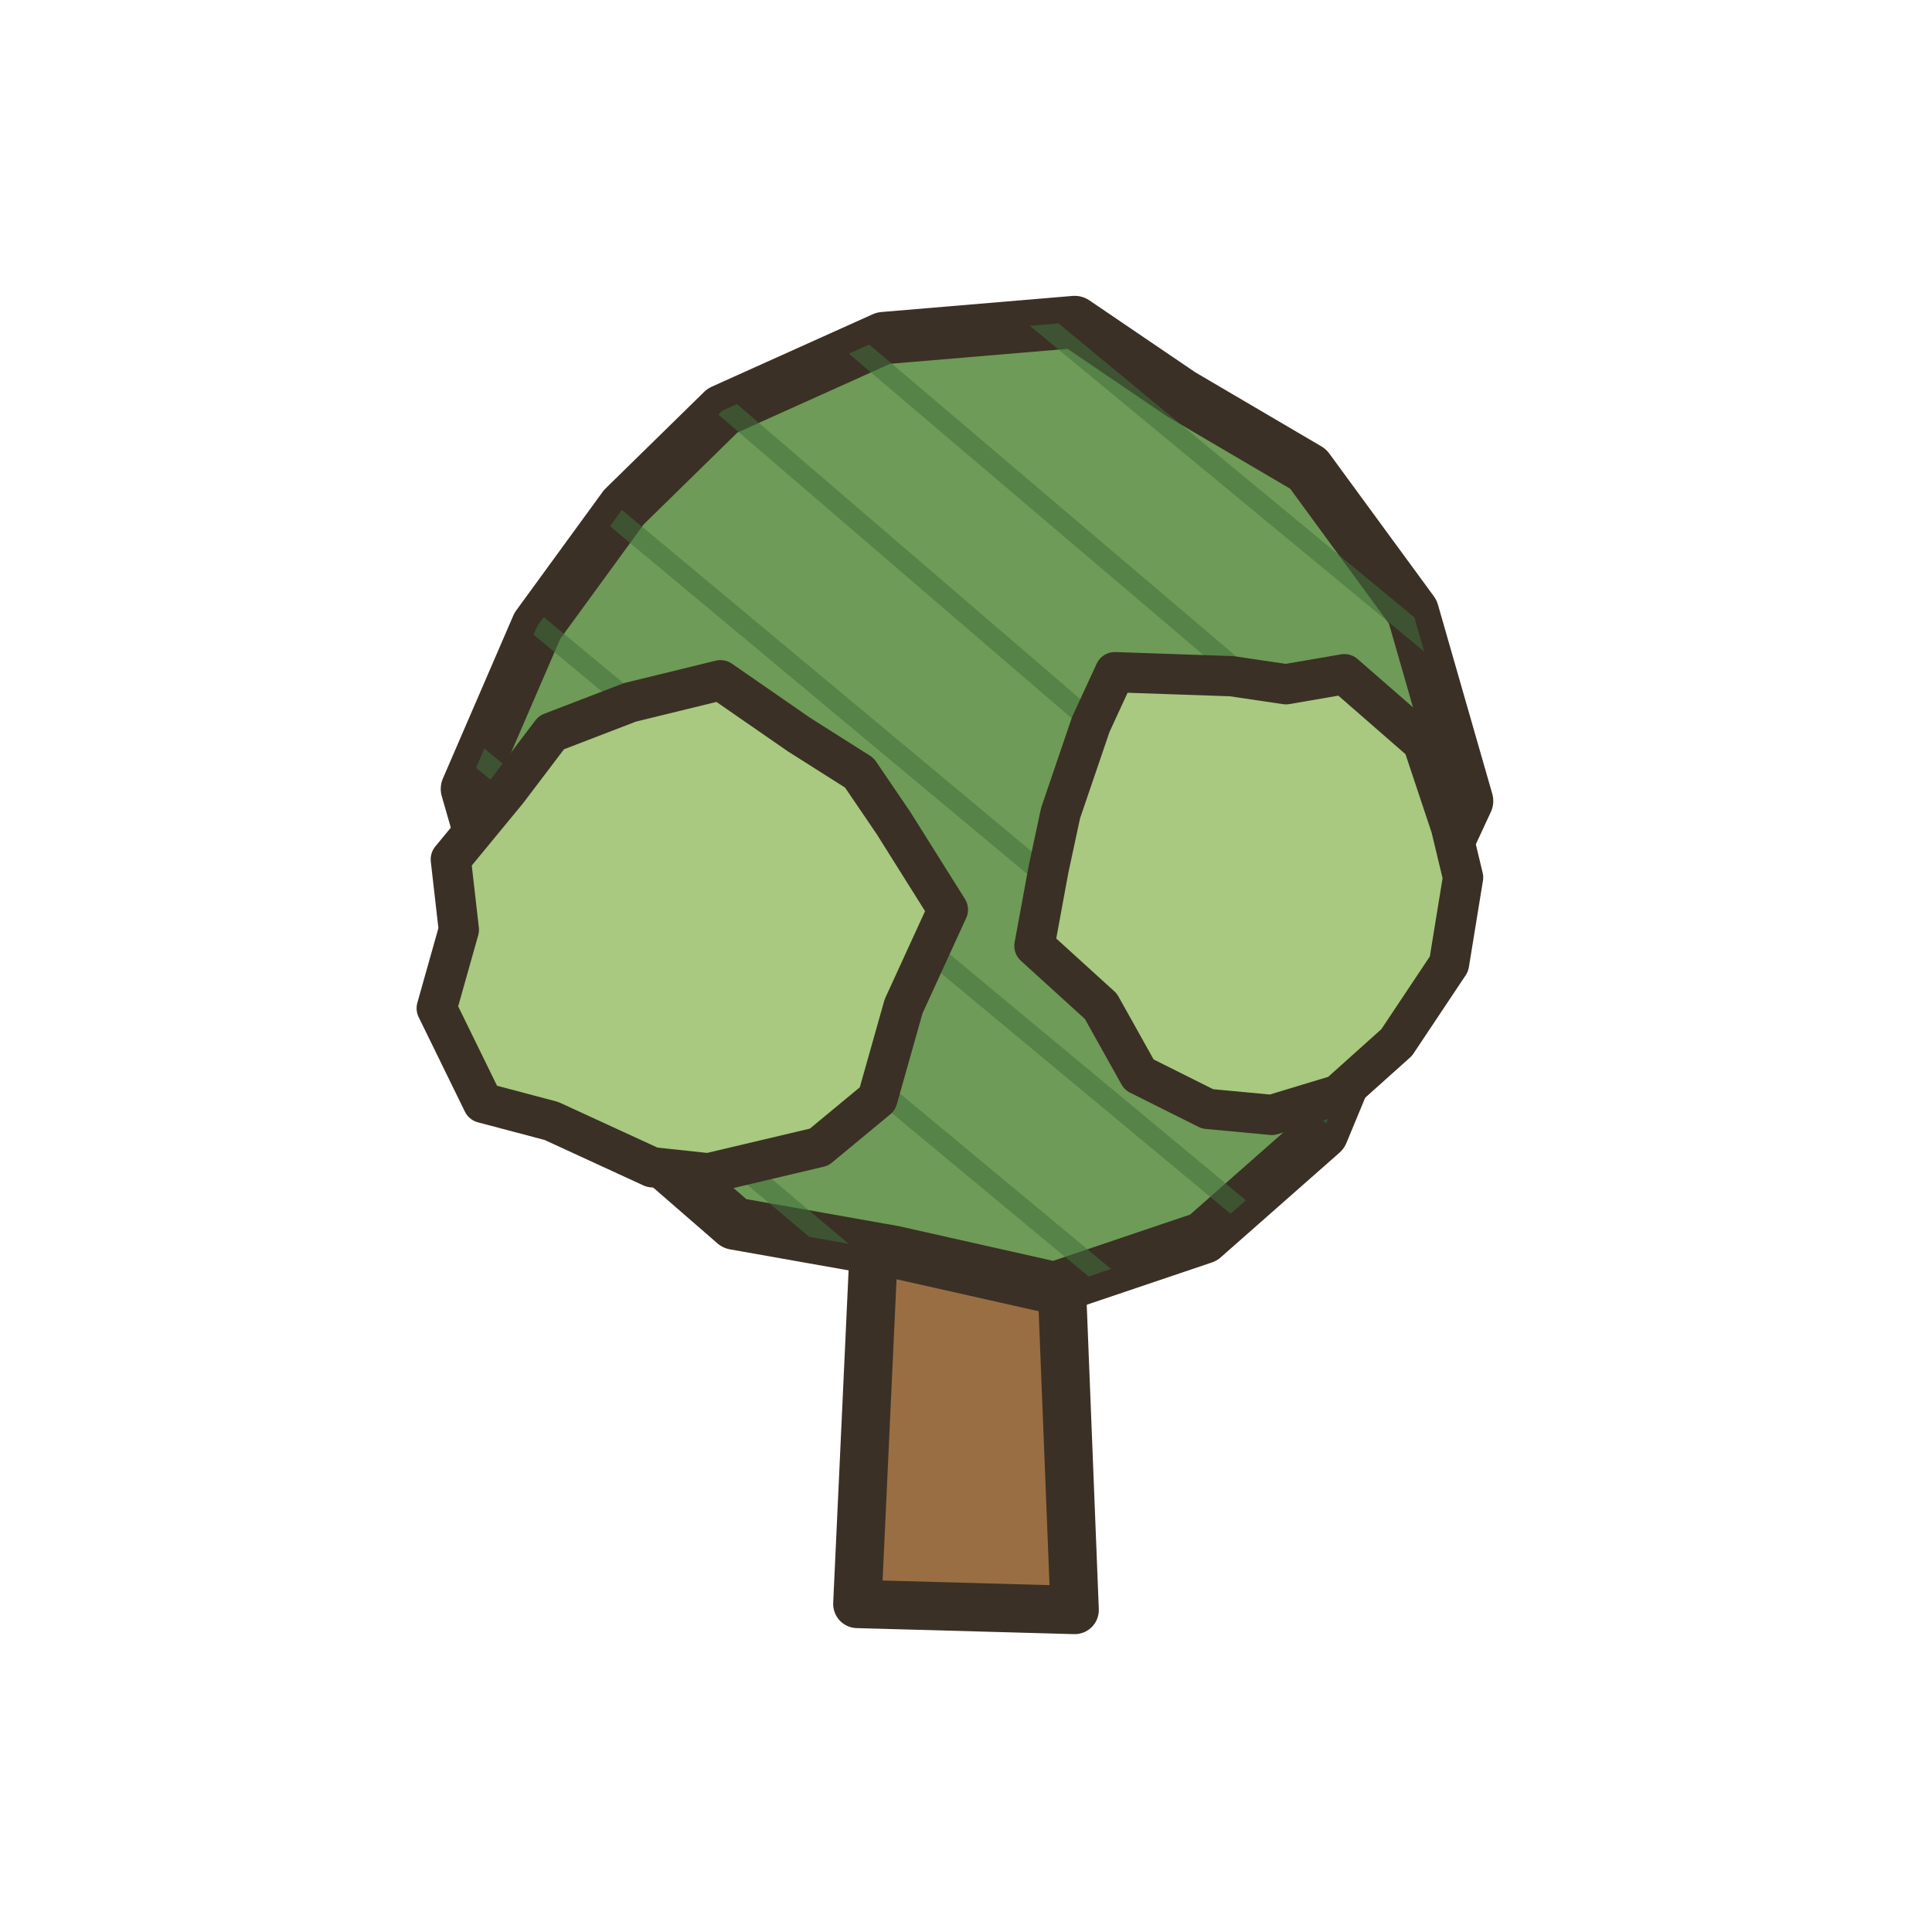
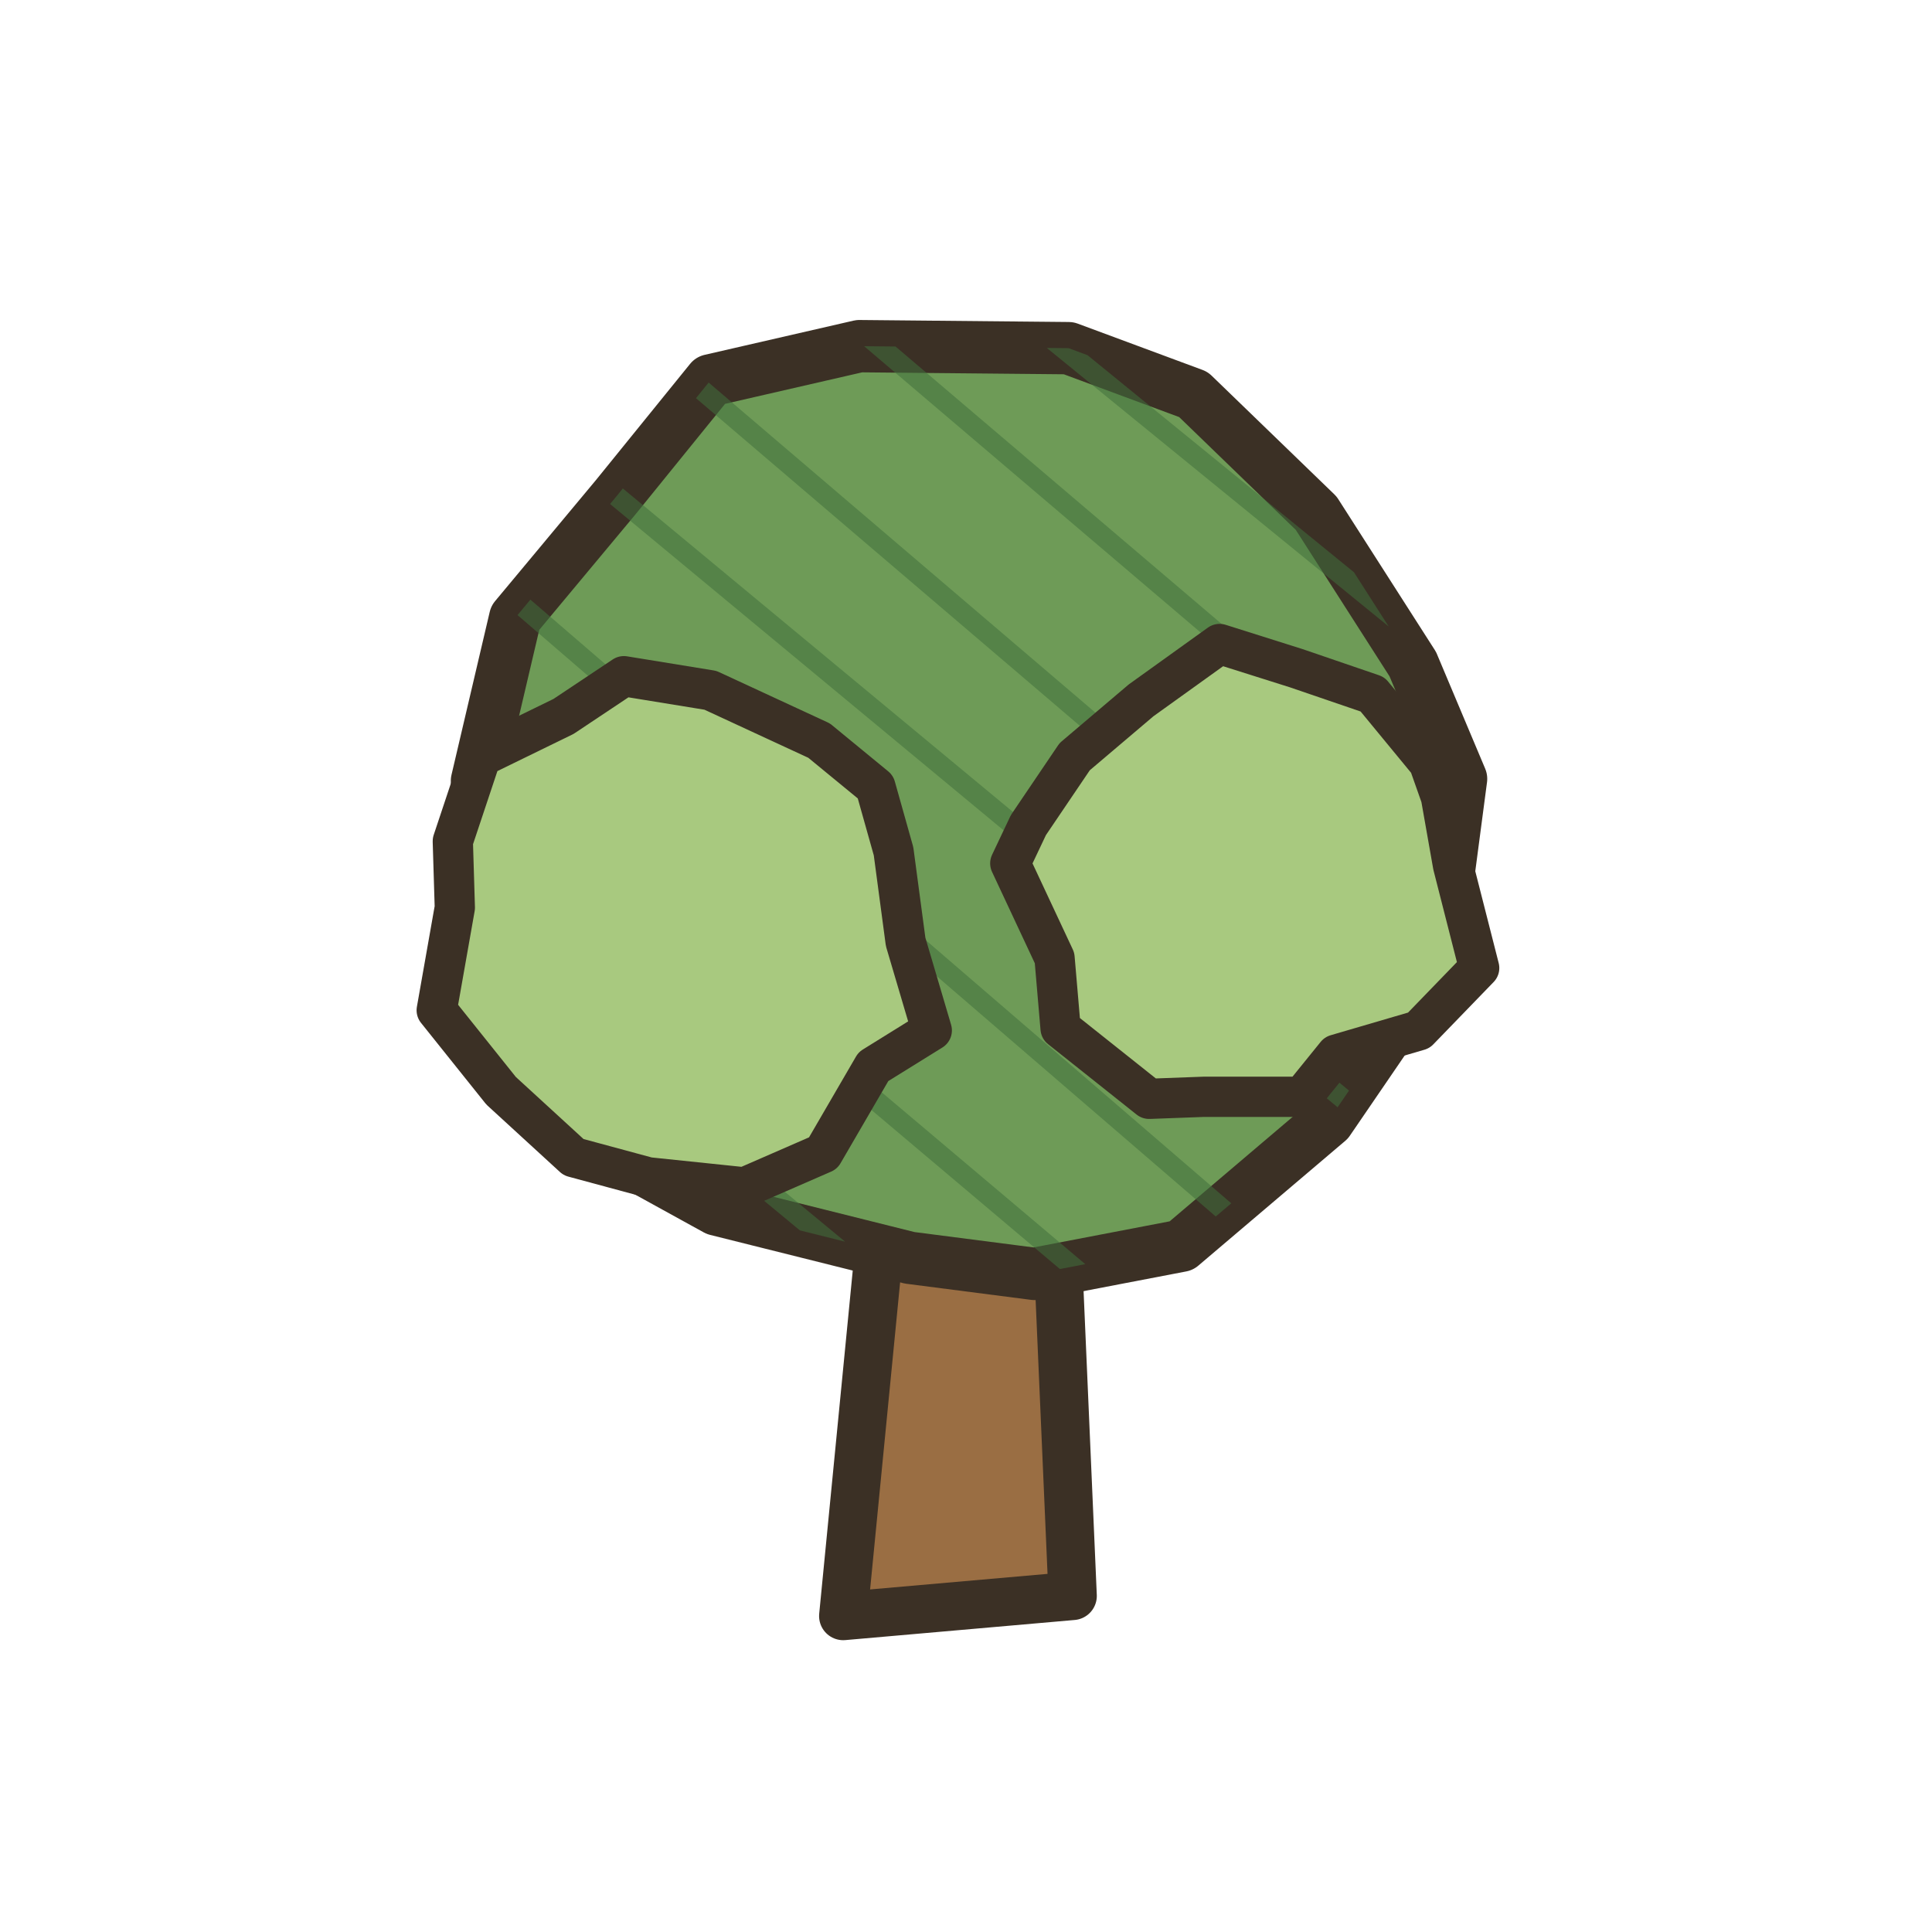
<svg xmlns="http://www.w3.org/2000/svg" viewBox="0 0 96 96" width="96" height="96">
-   <path d="M42.6,79.7L43.8,53.8L52.4,54.8L53.4,80.0Z" fill="#9A6E43" stroke="#3B3025" stroke-width="2.4" stroke-linecap="round" stroke-linejoin="round" />
-   <path d="M72.9,39.8L69.6,46.9L65.7,56.3L59.8,61.5L52.4,64.0L44.4,62.2L36.5,60.8L30.4,55.5L26.1,49.3L23.2,39.2L26.7,31.1L31.0,25.2L35.9,20.4L43.9,16.8L53.4,16.0L58.7,19.6L65.0,23.3L70.2,30.4Z" fill="#6E9B57" stroke="#3B3025" stroke-width="2.6" stroke-linecap="round" stroke-linejoin="round" />
+   <path d="M41.9,80.3L44.5,53.7L52.2,54.0L53.3,79.3Z" fill="#9A6E43" stroke="#3B3025" stroke-width="2.4" stroke-linecap="round" stroke-linejoin="round" />
+   <path d="M72.6,38.7L71.4,47.8L66.0,55.7L58.7,61.9L51.4,63.3L45.2,62.5L35.6,60.1L28.7,56.3L25.6,46.9L23.7,38.8L25.6,30.7L30.6,24.7L35.3,18.9L42.7,17.2L53.1,17.3L59.3,19.6L65.4,25.5L70.2,33.0Z" fill="#6E9B57" stroke="#3B3025" stroke-width="2.6" stroke-linecap="round" stroke-linejoin="round" />
  <clipPath id="clieuarbre1">
-     <path d="M72.9,39.8L69.6,46.9L65.7,56.3L59.8,61.5L52.4,64.0L44.4,62.2L36.5,60.8L30.4,55.5L26.1,49.3L23.2,39.2L26.7,31.1L31.0,25.2L35.9,20.4L43.9,16.8L53.4,16.0L58.7,19.6L65.0,23.3L70.2,30.4Z" />
+     <path d="M72.6,38.7L71.4,47.8L66.0,55.7L58.7,61.9L51.4,63.3L45.2,62.5L35.6,60.1L28.7,56.3L25.6,46.9L23.7,38.8L25.6,30.7L30.6,24.7L35.3,18.9L42.7,17.2L53.1,17.3L59.3,19.6L65.4,25.5L70.2,33.0Z" />
  </clipPath>
  <g clip-path="url(#clieuarbre1)">
-     <path d="M71.8,-40.4L122.8,3.4M66.4,-35.2L119.6,7.6M62.2,-30.1L115.0,13.6M58.6,-24.6L110.6,18.2M53.8,-19.0L105.9,24.6M48.4,-13.9L100.4,29.5M44.2,-8.3L97.1,35.6M39.6,-2.6L92.4,40.6M34.9,2.1L87.2,45.3M31.1,7.5L82.4,51.1M26.8,12.3L78.7,56.9M21.8,18.4L73.5,61.5M17.5,23.4L69.5,66.6M13.3,28.9L65.2,72.0M9.1,34.6L60.5,77.9M4.2,39.2L56.7,83.3M-0.6,44.9L51.4,88.6M-5.2,50.4L46.6,94.1M-10.0,55.6L43.1,99.2M-13.5,61.2L38.7,104.9M-19.2,66.6L32.9,109.4M-22.9,71.6L29.3,115.7" stroke="#41703C" stroke-width="1.0" fill="none" stroke-opacity="0.55" />
+     <path d="M70.9,-41.4L123.1,2.9M67.1,-34.8L118.9,8.0M62.8,-30.0L114.7,13.6M58.0,-24.5L110.5,18.6M53.7,-19.7L105.2,24.1M49.4,-14.5L100.6,29.7M44.5,-9.2L96.6,34.7M39.7,-3.1L92.3,40.5M34.9,2.7L87.8,45.8M31.6,6.9L83.2,50.8M26.7,12.4L77.9,56.1M22.0,17.5L74.7,61.2M17.7,23.0L68.9,67.1M12.5,28.5L65.1,72.9M8.2,34.4L60.8,77.9M4.0,39.3L56.4,83.1M-0.0,45.3L51.0,89.2M-5.2,50.3L47.0,94.1M-9.5,55.4L42.2,99.9M-14.5,60.6L37.9,104.5M-18.5,66.8L33.2,110.5M-22.3,71.8L29.7,115.3" stroke="#41703C" stroke-width="1.0" fill="none" stroke-opacity="0.55" />
  </g>
-   <path d="M47.1,45.2L44.9,50.0L43.6,54.6L40.7,57.0L35.2,58.3L32.4,58.0L27.4,55.7L24.0,54.8L21.7,50.1L22.8,46.2L22.4,42.7L25.2,39.3L27.4,36.4L31.3,34.9L35.8,33.8L39.7,36.5L42.7,38.4L44.4,40.9Z" fill="#A8C97F" stroke="#3B3025" stroke-width="2.0" stroke-linecap="round" stroke-linejoin="round" />
-   <path d="M72.7,43.6L72.0,47.9L69.4,51.8L66.5,54.4L63.2,55.4L60.0,55.1L56.6,53.4L54.7,50.0L51.4,47.0L52.1,43.2L52.7,40.4L54.2,36.0L55.4,33.4L61.2,33.6L63.9,34.0L66.8,33.5L70.7,36.9L72.1,41.1Z" fill="#A8C97F" stroke="#3B3025" stroke-width="2.0" stroke-linecap="round" stroke-linejoin="round" />
+   <path d="M45.0,46.8L46.3,51.2L43.4,53.0L40.9,57.3L37.0,59.0L32.2,58.5L28.5,57.5L24.9,54.2L21.7,50.2L22.6,45.1L22.5,41.8L23.9,37.6L28.0,35.6L31.0,33.6L35.3,34.3L40.7,36.8L43.5,39.1L44.4,42.3Z" fill="#A8C97F" stroke="#3B3025" stroke-width="2.0" stroke-linecap="round" stroke-linejoin="round" />
+   <path d="M72.2,43.0L73.5,48.1L70.5,51.2L66.4,52.4L64.7,54.5L59.8,54.5L57.1,54.6L52.7,51.1L52.4,47.6L50.2,42.9L51.1,41.0L53.4,37.6L56.7,34.8L60.6,32.0L64.4,33.2L68.2,34.5L71.0,37.9L71.6,39.6Z" fill="#A8C97F" stroke="#3B3025" stroke-width="2.0" stroke-linecap="round" stroke-linejoin="round" />
</svg>
